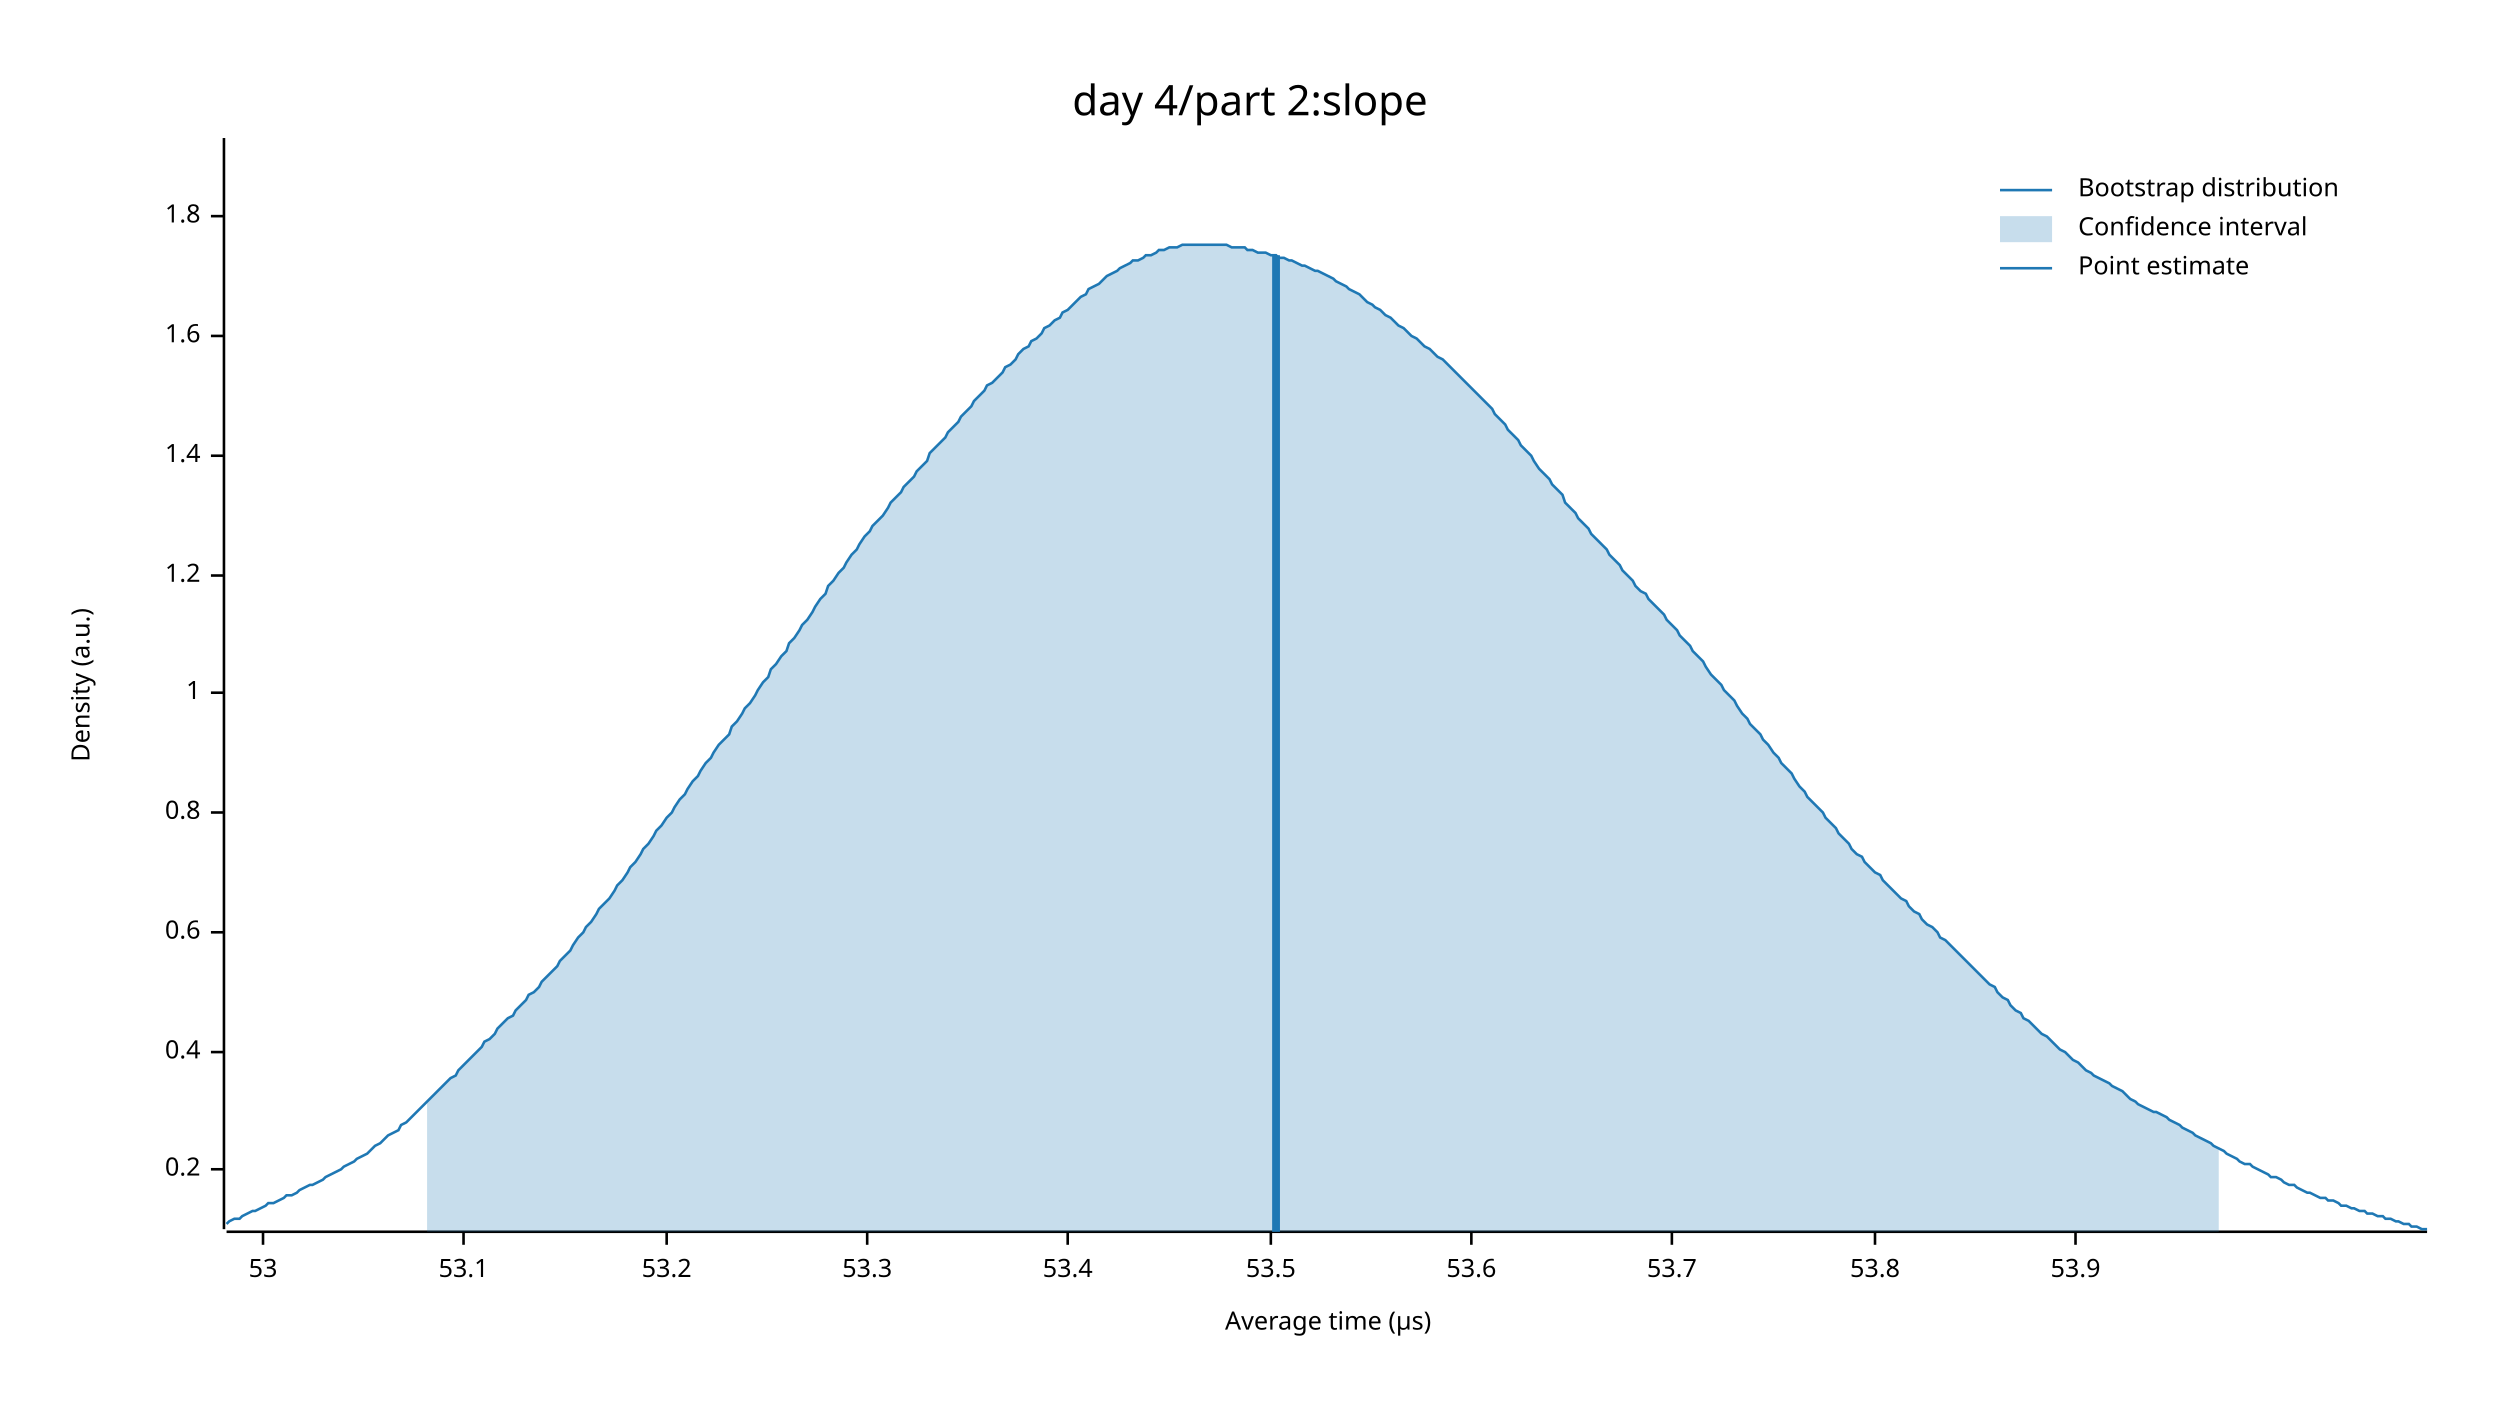
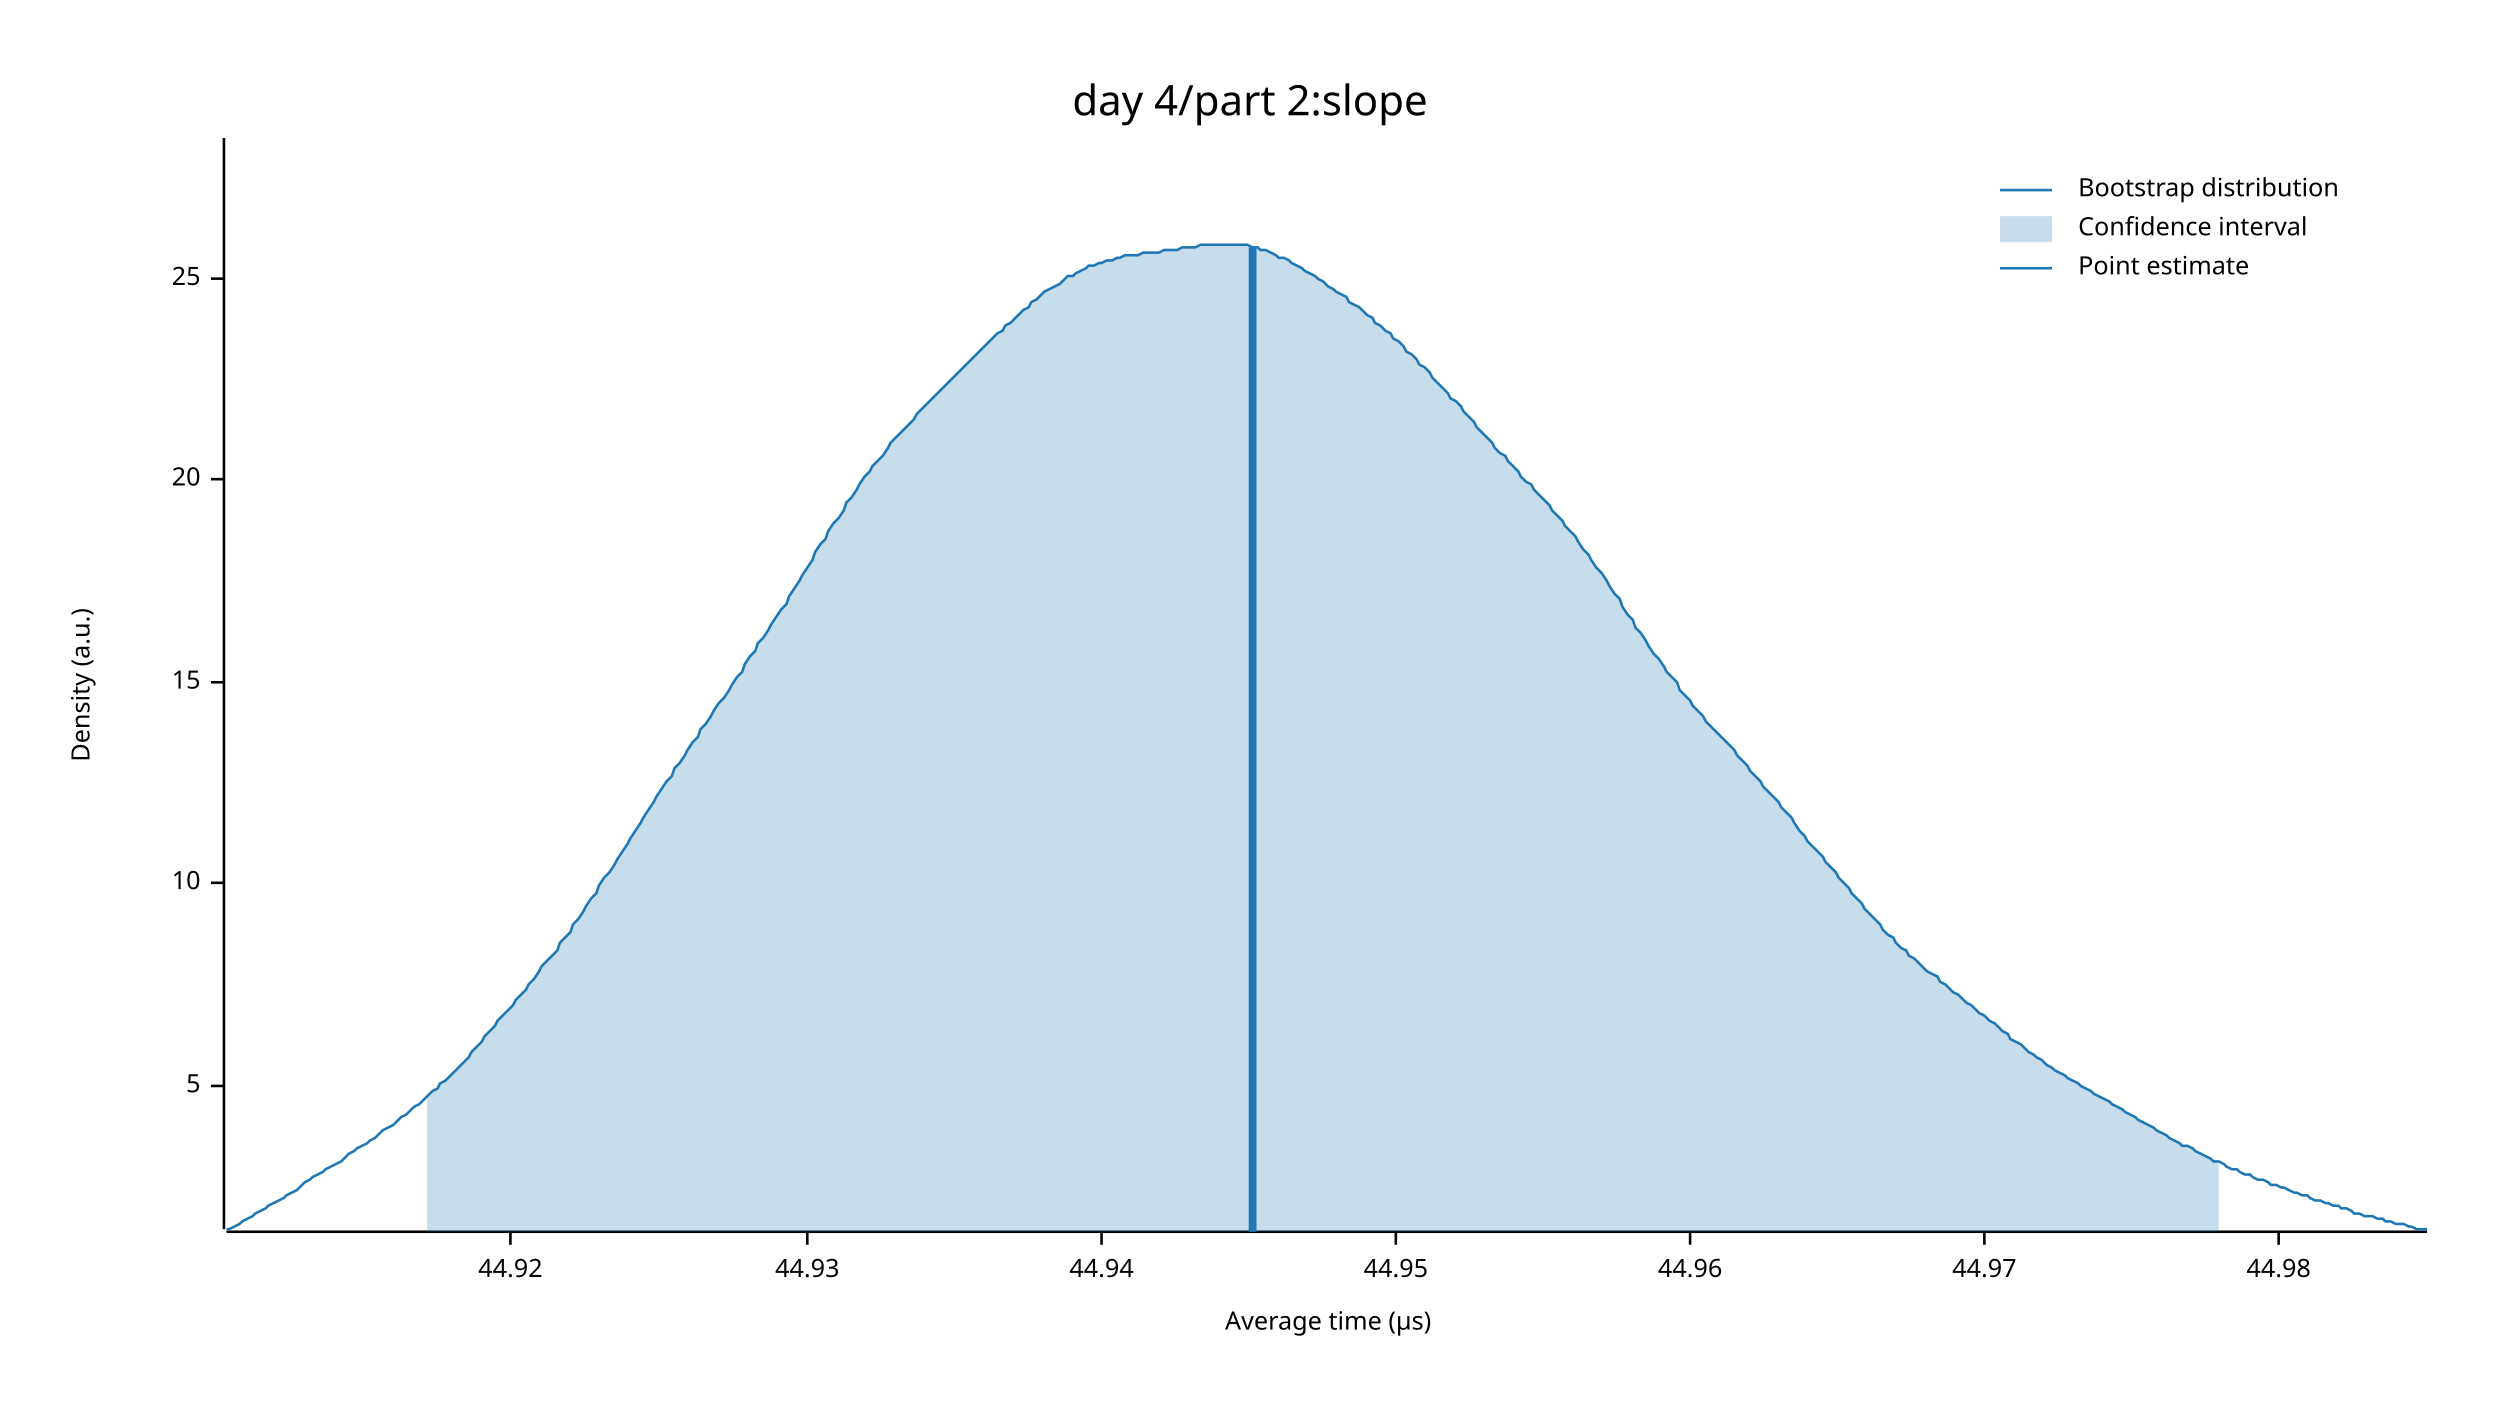
<svg xmlns="http://www.w3.org/2000/svg" width="960" height="540" viewBox="0 0 960 540">
  <text x="480" y="32" dy="0.76em" text-anchor="middle" font-family="sans-serif" font-size="16.129" opacity="1" fill="#000000">
day 4/part 2:slope
</text>
  <text x="27" y="263" dy="0.76em" text-anchor="middle" font-family="sans-serif" font-size="9.677" opacity="1" fill="#000000" transform="rotate(270, 27, 263)">
Density (a.u.)
</text>
  <text x="510" y="513" dy="-0.5ex" text-anchor="middle" font-family="sans-serif" font-size="9.677" opacity="1" fill="#000000">
Average time (µs)
</text>
  <polyline fill="none" opacity="1" stroke="#000000" stroke-width="1" points="86,53 86,472 " />
-   <text x="77" y="449" dy="0.5ex" text-anchor="end" font-family="sans-serif" font-size="9.677" opacity="1" fill="#000000">
- 0.2
+   <text x="77" y="417" dy="0.5ex" text-anchor="end" font-family="sans-serif" font-size="9.677" opacity="1" fill="#000000">
+ 5
</text>
-   <polyline fill="none" opacity="1" stroke="#000000" stroke-width="1" points="81,449 86,449 " />
-   <text x="77" y="404" dy="0.5ex" text-anchor="end" font-family="sans-serif" font-size="9.677" opacity="1" fill="#000000">
- 0.4
+   <polyline fill="none" opacity="1" stroke="#000000" stroke-width="1" points="81,417 86,417 " />
+   <text x="77" y="339" dy="0.5ex" text-anchor="end" font-family="sans-serif" font-size="9.677" opacity="1" fill="#000000">
+ 10
</text>
-   <polyline fill="none" opacity="1" stroke="#000000" stroke-width="1" points="81,404 86,404 " />
-   <text x="77" y="358" dy="0.5ex" text-anchor="end" font-family="sans-serif" font-size="9.677" opacity="1" fill="#000000">
- 0.6
+   <polyline fill="none" opacity="1" stroke="#000000" stroke-width="1" points="81,339 86,339 " />
+   <text x="77" y="262" dy="0.5ex" text-anchor="end" font-family="sans-serif" font-size="9.677" opacity="1" fill="#000000">
+ 15
</text>
-   <polyline fill="none" opacity="1" stroke="#000000" stroke-width="1" points="81,358 86,358 " />
-   <text x="77" y="312" dy="0.5ex" text-anchor="end" font-family="sans-serif" font-size="9.677" opacity="1" fill="#000000">
- 0.8
+   <polyline fill="none" opacity="1" stroke="#000000" stroke-width="1" points="81,262 86,262 " />
+   <text x="77" y="184" dy="0.5ex" text-anchor="end" font-family="sans-serif" font-size="9.677" opacity="1" fill="#000000">
+ 20
</text>
-   <polyline fill="none" opacity="1" stroke="#000000" stroke-width="1" points="81,312 86,312 " />
-   <text x="77" y="266" dy="0.5ex" text-anchor="end" font-family="sans-serif" font-size="9.677" opacity="1" fill="#000000">
- 1
+   <polyline fill="none" opacity="1" stroke="#000000" stroke-width="1" points="81,184 86,184 " />
+   <text x="77" y="107" dy="0.5ex" text-anchor="end" font-family="sans-serif" font-size="9.677" opacity="1" fill="#000000">
+ 25
</text>
-   <polyline fill="none" opacity="1" stroke="#000000" stroke-width="1" points="81,266 86,266 " />
-   <text x="77" y="221" dy="0.5ex" text-anchor="end" font-family="sans-serif" font-size="9.677" opacity="1" fill="#000000">
- 1.2
+   <polyline fill="none" opacity="1" stroke="#000000" stroke-width="1" points="81,107 86,107 " />
+   <polyline fill="none" opacity="1" stroke="#000000" stroke-width="1" points="87,473 932,473 " />
+   <text x="196" y="483" dy="0.76em" text-anchor="middle" font-family="sans-serif" font-size="9.677" opacity="1" fill="#000000">
+ 44.92
</text>
-   <polyline fill="none" opacity="1" stroke="#000000" stroke-width="1" points="81,221 86,221 " />
-   <text x="77" y="175" dy="0.5ex" text-anchor="end" font-family="sans-serif" font-size="9.677" opacity="1" fill="#000000">
- 1.4
+   <polyline fill="none" opacity="1" stroke="#000000" stroke-width="1" points="196,473 196,478 " />
+   <text x="310" y="483" dy="0.76em" text-anchor="middle" font-family="sans-serif" font-size="9.677" opacity="1" fill="#000000">
+ 44.93
</text>
-   <polyline fill="none" opacity="1" stroke="#000000" stroke-width="1" points="81,175 86,175 " />
-   <text x="77" y="129" dy="0.5ex" text-anchor="end" font-family="sans-serif" font-size="9.677" opacity="1" fill="#000000">
- 1.6
+   <polyline fill="none" opacity="1" stroke="#000000" stroke-width="1" points="310,473 310,478 " />
+   <text x="423" y="483" dy="0.76em" text-anchor="middle" font-family="sans-serif" font-size="9.677" opacity="1" fill="#000000">
+ 44.94
</text>
-   <polyline fill="none" opacity="1" stroke="#000000" stroke-width="1" points="81,129 86,129 " />
-   <text x="77" y="83" dy="0.5ex" text-anchor="end" font-family="sans-serif" font-size="9.677" opacity="1" fill="#000000">
- 1.8
+   <polyline fill="none" opacity="1" stroke="#000000" stroke-width="1" points="423,473 423,478 " />
+   <text x="536" y="483" dy="0.76em" text-anchor="middle" font-family="sans-serif" font-size="9.677" opacity="1" fill="#000000">
+ 44.95
</text>
-   <polyline fill="none" opacity="1" stroke="#000000" stroke-width="1" points="81,83 86,83 " />
-   <polyline fill="none" opacity="1" stroke="#000000" stroke-width="1" points="87,473 932,473 " />
-   <text x="101" y="483" dy="0.76em" text-anchor="middle" font-family="sans-serif" font-size="9.677" opacity="1" fill="#000000">
- 53
+   <polyline fill="none" opacity="1" stroke="#000000" stroke-width="1" points="536,473 536,478 " />
+   <text x="649" y="483" dy="0.76em" text-anchor="middle" font-family="sans-serif" font-size="9.677" opacity="1" fill="#000000">
+ 44.96
</text>
-   <polyline fill="none" opacity="1" stroke="#000000" stroke-width="1" points="101,473 101,478 " />
-   <text x="178" y="483" dy="0.76em" text-anchor="middle" font-family="sans-serif" font-size="9.677" opacity="1" fill="#000000">
- 53.1
+   <polyline fill="none" opacity="1" stroke="#000000" stroke-width="1" points="649,473 649,478 " />
+   <text x="762" y="483" dy="0.76em" text-anchor="middle" font-family="sans-serif" font-size="9.677" opacity="1" fill="#000000">
+ 44.97
</text>
-   <polyline fill="none" opacity="1" stroke="#000000" stroke-width="1" points="178,473 178,478 " />
-   <text x="256" y="483" dy="0.76em" text-anchor="middle" font-family="sans-serif" font-size="9.677" opacity="1" fill="#000000">
- 53.2
+   <polyline fill="none" opacity="1" stroke="#000000" stroke-width="1" points="762,473 762,478 " />
+   <text x="875" y="483" dy="0.76em" text-anchor="middle" font-family="sans-serif" font-size="9.677" opacity="1" fill="#000000">
+ 44.98
</text>
-   <polyline fill="none" opacity="1" stroke="#000000" stroke-width="1" points="256,473 256,478 " />
-   <text x="333" y="483" dy="0.76em" text-anchor="middle" font-family="sans-serif" font-size="9.677" opacity="1" fill="#000000">
- 53.3
- </text>
-   <polyline fill="none" opacity="1" stroke="#000000" stroke-width="1" points="333,473 333,478 " />
-   <text x="410" y="483" dy="0.76em" text-anchor="middle" font-family="sans-serif" font-size="9.677" opacity="1" fill="#000000">
- 53.4
- </text>
-   <polyline fill="none" opacity="1" stroke="#000000" stroke-width="1" points="410,473 410,478 " />
-   <text x="488" y="483" dy="0.76em" text-anchor="middle" font-family="sans-serif" font-size="9.677" opacity="1" fill="#000000">
- 53.5
- </text>
-   <polyline fill="none" opacity="1" stroke="#000000" stroke-width="1" points="488,473 488,478 " />
-   <text x="565" y="483" dy="0.76em" text-anchor="middle" font-family="sans-serif" font-size="9.677" opacity="1" fill="#000000">
- 53.6
- </text>
-   <polyline fill="none" opacity="1" stroke="#000000" stroke-width="1" points="565,473 565,478 " />
-   <text x="642" y="483" dy="0.76em" text-anchor="middle" font-family="sans-serif" font-size="9.677" opacity="1" fill="#000000">
- 53.7
- </text>
-   <polyline fill="none" opacity="1" stroke="#000000" stroke-width="1" points="642,473 642,478 " />
-   <text x="720" y="483" dy="0.76em" text-anchor="middle" font-family="sans-serif" font-size="9.677" opacity="1" fill="#000000">
- 53.8
- </text>
-   <polyline fill="none" opacity="1" stroke="#000000" stroke-width="1" points="720,473 720,478 " />
-   <text x="797" y="483" dy="0.76em" text-anchor="middle" font-family="sans-serif" font-size="9.677" opacity="1" fill="#000000">
- 53.9
- </text>
-   <polyline fill="none" opacity="1" stroke="#000000" stroke-width="1" points="797,473 797,478 " />
-   <polyline fill="none" opacity="1" stroke="#1F78B4" stroke-width="1" points="87,470 88,469 90,468 92,468 93,467 95,466 97,465 98,465 100,464 102,463 103,462 105,462 107,461 109,460 110,459 112,459 114,458 115,457 117,456 119,455 120,455 122,454 124,453 125,452 127,451 129,450 131,449 132,448 134,447 136,446 137,445 139,444 141,443 142,442 144,440 146,439 147,438 149,436 151,435 153,434 154,432 156,431 158,429 159,428 161,426 163,424 164,423 166,421 168,419 169,418 171,416 173,414 175,413 176,411 178,409 180,407 181,406 183,404 185,402 186,400 188,399 190,397 191,395 193,393 195,391 197,390 198,388 200,386 202,384 203,382 205,381 207,379 208,377 210,375 212,373 214,371 215,369 217,367 219,365 220,363 222,360 224,358 225,356 227,354 229,351 230,349 232,347 234,345 236,342 237,340 239,338 241,335 242,333 244,331 246,328 247,326 249,324 251,321 252,319 254,317 256,314 258,312 259,310 261,307 263,305 264,303 266,300 268,298 269,296 271,293 273,291 274,289 276,286 278,284 280,282 281,279 283,277 285,274 286,272 288,270 290,267 291,265 293,262 295,260 296,257 298,255 300,252 302,250 303,247 305,245 307,242 308,240 310,238 312,235 313,233 315,230 317,228 318,225 320,223 322,220 324,218 325,216 327,213 329,211 330,209 332,206 334,204 335,202 337,200 339,198 341,195 342,193 344,191 346,189 347,187 349,185 351,183 352,181 354,179 356,177 357,174 359,172 361,170 363,168 364,166 366,164 368,162 369,160 371,158 373,156 374,154 376,152 378,150 379,148 381,147 383,145 385,143 386,141 388,140 390,138 391,136 393,134 395,133 396,131 398,130 400,128 401,126 403,125 405,123 407,122 408,120 410,119 412,117 413,116 415,114 417,113 418,111 420,110 422,109 423,108 425,106 427,105 429,104 430,103 432,102 434,101 435,100 437,100 439,99 440,98 442,98 444,97 445,96 447,96 449,95 451,95 452,95 454,94 456,94 457,94 459,94 461,94 462,94 464,94 466,94 468,94 469,94 471,94 473,95 474,95 476,95 478,95 479,96 481,96 483,97 484,97 486,97 488,98 490,98 491,99 493,99 495,100 496,100 498,101 500,102 501,102 503,103 505,104 506,104 508,105 510,106 512,107 513,108 515,109 517,110 518,111 520,112 522,113 523,114 525,116 527,117 528,118 530,119 532,121 534,122 535,123 537,125 539,126 540,127 542,129 544,130 545,131 547,133 549,134 550,135 552,137 554,138 556,140 557,141 559,143 561,145 562,146 564,148 566,150 567,151 569,153 571,155 573,157 574,159 576,161 578,163 579,165 581,167 583,169 584,171 586,173 588,175 589,177 591,180 593,182 595,184 596,186 598,188 600,190 601,193 603,195 605,197 606,199 608,201 610,203 611,205 613,207 615,209 617,211 618,213 620,215 622,217 623,219 625,221 627,223 628,225 630,227 632,228 633,230 635,232 637,234 639,236 640,238 642,240 644,242 645,244 647,246 649,248 650,250 652,252 654,254 655,256 657,259 659,261 661,263 662,265 664,267 666,269 667,271 669,274 671,276 672,278 674,280 676,282 677,284 679,286 681,289 683,291 684,293 686,295 688,297 689,299 691,302 693,304 694,306 696,308 698,310 700,312 701,314 703,316 705,318 706,320 708,322 710,324 711,326 713,328 715,329 716,331 718,333 720,335 722,336 723,338 725,340 727,342 728,343 730,345 732,346 733,348 735,350 737,351 738,353 740,355 742,356 744,358 745,360 747,361 749,363 750,364 752,366 754,368 755,369 757,371 759,373 760,374 762,376 764,378 766,379 767,381 769,383 771,384 772,386 774,388 776,389 777,391 779,392 781,394 782,395 784,397 786,398 788,400 789,401 791,403 793,404 794,405 796,407 798,408 799,409 801,411 803,412 804,413 806,414 808,415 810,416 811,417 813,418 815,419 816,420 818,422 820,423 821,424 823,425 825,426 827,427 828,427 830,428 832,429 833,430 835,431 837,432 838,433 840,434 842,435 843,436 845,437 847,438 849,439 850,440 852,441 854,442 855,443 857,444 859,445 860,446 862,447 864,447 865,448 867,449 869,450 871,451 872,452 874,452 876,453 877,454 879,455 881,455 882,456 884,457 886,458 887,458 889,459 891,460 893,460 894,461 896,461 898,462 899,463 901,463 903,464 904,464 906,465 908,465 909,466 911,466 913,467 915,467 916,468 918,468 920,469 921,469 923,470 925,470 926,471 928,471 930,472 932,472 " />
-   <polygon opacity="0.25" fill="#1F78B4" points="164,423 166,421 168,419 169,418 171,416 173,414 175,413 176,411 178,409 180,407 181,406 183,404 185,402 186,400 188,399 190,397 191,395 193,393 195,391 197,390 198,388 200,386 202,384 203,382 205,381 207,379 208,377 210,375 212,373 214,371 215,369 217,367 219,365 220,363 222,360 224,358 225,356 227,354 229,351 230,349 232,347 234,345 236,342 237,340 239,338 241,335 242,333 244,331 246,328 247,326 249,324 251,321 252,319 254,317 256,314 258,312 259,310 261,307 263,305 264,303 266,300 268,298 269,296 271,293 273,291 274,289 276,286 278,284 280,282 281,279 283,277 285,274 286,272 288,270 290,267 291,265 293,262 295,260 296,257 298,255 300,252 302,250 303,247 305,245 307,242 308,240 310,238 312,235 313,233 315,230 317,228 318,225 320,223 322,220 324,218 325,216 327,213 329,211 330,209 332,206 334,204 335,202 337,200 339,198 341,195 342,193 344,191 346,189 347,187 349,185 351,183 352,181 354,179 356,177 357,174 359,172 361,170 363,168 364,166 366,164 368,162 369,160 371,158 373,156 374,154 376,152 378,150 379,148 381,147 383,145 385,143 386,141 388,140 390,138 391,136 393,134 395,133 396,131 398,130 400,128 401,126 403,125 405,123 407,122 408,120 410,119 412,117 413,116 415,114 417,113 418,111 420,110 422,109 423,108 425,106 427,105 429,104 430,103 432,102 434,101 435,100 437,100 439,99 440,98 442,98 444,97 445,96 447,96 449,95 451,95 452,95 454,94 456,94 457,94 459,94 461,94 462,94 464,94 466,94 468,94 469,94 471,94 473,95 474,95 476,95 478,95 479,96 481,96 483,97 484,97 486,97 488,98 490,98 491,99 493,99 495,100 496,100 498,101 500,102 501,102 503,103 505,104 506,104 508,105 510,106 512,107 513,108 515,109 517,110 518,111 520,112 522,113 523,114 525,116 527,117 528,118 530,119 532,121 534,122 535,123 537,125 539,126 540,127 542,129 544,130 545,131 547,133 549,134 550,135 552,137 554,138 556,140 557,141 559,143 561,145 562,146 564,148 566,150 567,151 569,153 571,155 573,157 574,159 576,161 578,163 579,165 581,167 583,169 584,171 586,173 588,175 589,177 591,180 593,182 595,184 596,186 598,188 600,190 601,193 603,195 605,197 606,199 608,201 610,203 611,205 613,207 615,209 617,211 618,213 620,215 622,217 623,219 625,221 627,223 628,225 630,227 632,228 633,230 635,232 637,234 639,236 640,238 642,240 644,242 645,244 647,246 649,248 650,250 652,252 654,254 655,256 657,259 659,261 661,263 662,265 664,267 666,269 667,271 669,274 671,276 672,278 674,280 676,282 677,284 679,286 681,289 683,291 684,293 686,295 688,297 689,299 691,302 693,304 694,306 696,308 698,310 700,312 701,314 703,316 705,318 706,320 708,322 710,324 711,326 713,328 715,329 716,331 718,333 720,335 722,336 723,338 725,340 727,342 728,343 730,345 732,346 733,348 735,350 737,351 738,353 740,355 742,356 744,358 745,360 747,361 749,363 750,364 752,366 754,368 755,369 757,371 759,373 760,374 762,376 764,378 766,379 767,381 769,383 771,384 772,386 774,388 776,389 777,391 779,392 781,394 782,395 784,397 786,398 788,400 789,401 791,403 793,404 794,405 796,407 798,408 799,409 801,411 803,412 804,413 806,414 808,415 810,416 811,417 813,418 815,419 816,420 818,422 820,423 821,424 823,425 825,426 827,427 828,427 830,428 832,429 833,430 835,431 837,432 838,433 840,434 842,435 843,436 845,437 847,438 849,439 850,440 852,441 852,473 164,473 " />
-   <polyline fill="none" opacity="1" stroke="#1F78B4" stroke-width="3" points="490,473 490,98 " />
+   <polyline fill="none" opacity="1" stroke="#000000" stroke-width="1" points="875,473 875,478 " />
+   <polyline fill="none" opacity="1" stroke="#1F78B4" stroke-width="1" points="87,472 88,472 90,471 92,470 93,469 95,468 97,467 98,466 100,465 102,464 103,463 105,462 107,461 109,460 110,459 112,458 114,457 115,456 117,454 119,453 120,452 122,451 124,450 125,449 127,448 129,447 131,446 132,445 134,443 136,442 137,441 139,440 141,439 142,438 144,437 146,435 147,434 149,433 151,432 153,430 154,429 156,428 158,426 159,425 161,424 163,422 164,421 166,419 168,418 169,416 171,415 173,413 175,411 176,410 178,408 180,406 181,404 183,402 185,400 186,398 188,396 190,394 191,392 193,390 195,388 197,386 198,384 200,382 202,380 203,378 205,376 207,373 208,371 210,369 212,367 214,365 215,362 217,360 219,358 220,355 222,353 224,350 225,348 227,345 229,343 230,340 232,337 234,335 236,332 237,330 239,327 241,324 242,322 244,319 246,316 247,314 249,311 251,308 252,306 254,303 256,300 258,298 259,295 261,293 263,290 264,288 266,285 268,283 269,280 271,278 273,275 274,273 276,270 278,268 280,265 281,263 283,260 285,258 286,255 288,252 290,250 291,247 293,245 295,242 296,240 298,237 300,234 302,232 303,229 305,226 307,223 308,221 310,218 312,215 313,212 315,209 317,207 318,204 320,201 322,199 324,196 325,193 327,191 329,188 330,186 332,183 334,181 335,179 337,177 339,175 341,172 342,170 344,168 346,166 347,165 349,163 351,161 352,159 354,157 356,155 357,154 359,152 361,150 363,148 364,147 366,145 368,143 369,142 371,140 373,138 374,137 376,135 378,133 379,132 381,130 383,128 385,127 386,125 388,124 390,122 391,121 393,119 395,118 396,116 398,115 400,113 401,112 403,111 405,110 407,109 408,108 410,106 412,106 413,105 415,104 417,103 418,102 420,102 422,101 423,101 425,100 427,100 429,99 430,99 432,98 434,98 435,98 437,98 439,97 440,97 442,97 444,97 445,97 447,96 449,96 451,96 452,96 454,95 456,95 457,95 459,95 461,94 462,94 464,94 466,94 468,94 469,94 471,94 473,94 474,94 476,94 478,94 479,94 481,95 483,95 484,96 486,96 488,97 490,98 491,99 493,99 495,100 496,101 498,102 500,103 501,104 503,105 505,106 506,107 508,108 510,110 512,111 513,112 515,113 517,114 518,116 520,117 522,118 523,119 525,121 527,122 528,124 530,125 532,127 534,128 535,130 537,131 539,133 540,135 542,136 544,138 545,140 547,141 549,143 550,145 552,147 554,149 556,151 557,153 559,154 561,156 562,158 564,160 566,162 567,164 569,166 571,168 573,170 574,172 576,174 578,175 579,177 581,179 583,181 584,183 586,185 588,186 589,188 591,190 593,192 595,194 596,196 598,198 600,200 601,202 603,204 605,206 606,208 608,211 610,213 611,215 613,218 615,220 617,223 618,225 620,228 622,230 623,233 625,236 627,238 628,241 630,243 632,246 633,248 635,251 637,253 639,256 640,258 642,260 644,262 645,265 647,267 649,269 650,271 652,273 654,275 655,277 657,279 659,281 661,283 662,284 664,286 666,288 667,290 669,292 671,294 672,296 674,298 676,300 677,302 679,304 681,306 683,308 684,310 686,312 688,314 689,316 691,319 693,321 694,323 696,325 698,327 700,329 701,331 703,333 705,335 706,337 708,339 710,341 711,343 713,345 715,347 716,349 718,351 720,353 722,355 723,357 725,359 727,360 728,362 730,364 732,365 733,367 735,368 737,370 738,371 740,373 742,374 744,375 745,377 747,378 749,380 750,381 752,382 754,384 755,385 757,386 759,388 760,389 762,390 764,392 766,393 767,394 769,396 771,397 772,399 774,400 776,401 777,402 779,404 781,405 782,406 784,407 786,409 788,410 789,411 791,412 793,413 794,414 796,415 798,416 799,417 801,418 803,419 804,420 806,421 808,422 810,423 811,424 813,425 815,426 816,427 818,428 820,429 821,430 823,431 825,432 827,433 828,434 830,435 832,436 833,437 835,438 837,439 838,440 840,440 842,441 843,442 845,443 847,444 849,445 850,446 852,446 854,447 855,448 857,449 859,449 860,450 862,451 864,451 865,452 867,453 869,453 871,454 872,455 874,455 876,456 877,456 879,457 881,458 882,458 884,459 886,459 887,460 889,461 891,461 893,462 894,462 896,463 898,463 899,464 901,464 903,465 904,466 906,466 908,467 909,467 911,467 913,468 915,468 916,469 918,469 920,470 921,470 923,470 925,471 926,471 928,472 930,472 932,472 " />
+   <polygon opacity="0.25" fill="#1F78B4" points="164,421 166,419 168,418 169,416 171,415 173,413 175,411 176,410 178,408 180,406 181,404 183,402 185,400 186,398 188,396 190,394 191,392 193,390 195,388 197,386 198,384 200,382 202,380 203,378 205,376 207,373 208,371 210,369 212,367 214,365 215,362 217,360 219,358 220,355 222,353 224,350 225,348 227,345 229,343 230,340 232,337 234,335 236,332 237,330 239,327 241,324 242,322 244,319 246,316 247,314 249,311 251,308 252,306 254,303 256,300 258,298 259,295 261,293 263,290 264,288 266,285 268,283 269,280 271,278 273,275 274,273 276,270 278,268 280,265 281,263 283,260 285,258 286,255 288,252 290,250 291,247 293,245 295,242 296,240 298,237 300,234 302,232 303,229 305,226 307,223 308,221 310,218 312,215 313,212 315,209 317,207 318,204 320,201 322,199 324,196 325,193 327,191 329,188 330,186 332,183 334,181 335,179 337,177 339,175 341,172 342,170 344,168 346,166 347,165 349,163 351,161 352,159 354,157 356,155 357,154 359,152 361,150 363,148 364,147 366,145 368,143 369,142 371,140 373,138 374,137 376,135 378,133 379,132 381,130 383,128 385,127 386,125 388,124 390,122 391,121 393,119 395,118 396,116 398,115 400,113 401,112 403,111 405,110 407,109 408,108 410,106 412,106 413,105 415,104 417,103 418,102 420,102 422,101 423,101 425,100 427,100 429,99 430,99 432,98 434,98 435,98 437,98 439,97 440,97 442,97 444,97 445,97 447,96 449,96 451,96 452,96 454,95 456,95 457,95 459,95 461,94 462,94 464,94 466,94 468,94 469,94 471,94 473,94 474,94 476,94 478,94 479,94 481,95 483,95 484,96 486,96 488,97 490,98 491,99 493,99 495,100 496,101 498,102 500,103 501,104 503,105 505,106 506,107 508,108 510,110 512,111 513,112 515,113 517,114 518,116 520,117 522,118 523,119 525,121 527,122 528,124 530,125 532,127 534,128 535,130 537,131 539,133 540,135 542,136 544,138 545,140 547,141 549,143 550,145 552,147 554,149 556,151 557,153 559,154 561,156 562,158 564,160 566,162 567,164 569,166 571,168 573,170 574,172 576,174 578,175 579,177 581,179 583,181 584,183 586,185 588,186 589,188 591,190 593,192 595,194 596,196 598,198 600,200 601,202 603,204 605,206 606,208 608,211 610,213 611,215 613,218 615,220 617,223 618,225 620,228 622,230 623,233 625,236 627,238 628,241 630,243 632,246 633,248 635,251 637,253 639,256 640,258 642,260 644,262 645,265 647,267 649,269 650,271 652,273 654,275 655,277 657,279 659,281 661,283 662,284 664,286 666,288 667,290 669,292 671,294 672,296 674,298 676,300 677,302 679,304 681,306 683,308 684,310 686,312 688,314 689,316 691,319 693,321 694,323 696,325 698,327 700,329 701,331 703,333 705,335 706,337 708,339 710,341 711,343 713,345 715,347 716,349 718,351 720,353 722,355 723,357 725,359 727,360 728,362 730,364 732,365 733,367 735,368 737,370 738,371 740,373 742,374 744,375 745,377 747,378 749,380 750,381 752,382 754,384 755,385 757,386 759,388 760,389 762,390 764,392 766,393 767,394 769,396 771,397 772,399 774,400 776,401 777,402 779,404 781,405 782,406 784,407 786,409 788,410 789,411 791,412 793,413 794,414 796,415 798,416 799,417 801,418 803,419 804,420 806,421 808,422 810,423 811,424 813,425 815,426 816,427 818,428 820,429 821,430 823,431 825,432 827,433 828,434 830,435 832,436 833,437 835,438 837,439 838,440 840,440 842,441 843,442 845,443 847,444 849,445 850,446 852,446 852,473 164,473 " />
+   <polyline fill="none" opacity="1" stroke="#1F78B4" stroke-width="3" points="481,473 481,95 " />
  <text x="798" y="68" dy="0.76em" text-anchor="start" font-family="sans-serif" font-size="9.677" opacity="1" fill="#000000">
Bootstrap distribution
</text>
  <text x="798" y="83" dy="0.76em" text-anchor="start" font-family="sans-serif" font-size="9.677" opacity="1" fill="#000000">
Confidence interval
</text>
  <text x="798" y="98" dy="0.76em" text-anchor="start" font-family="sans-serif" font-size="9.677" opacity="1" fill="#000000">
Point estimate
</text>
  <polyline fill="none" opacity="1" stroke="#1F78B4" stroke-width="1" points="768,73 788,73 " />
  <rect x="768" y="83" width="20" height="10" opacity="0.25" fill="#1F78B4" stroke="none" />
  <polyline fill="none" opacity="1" stroke="#1F78B4" stroke-width="1" points="768,103 788,103 " />
</svg>
